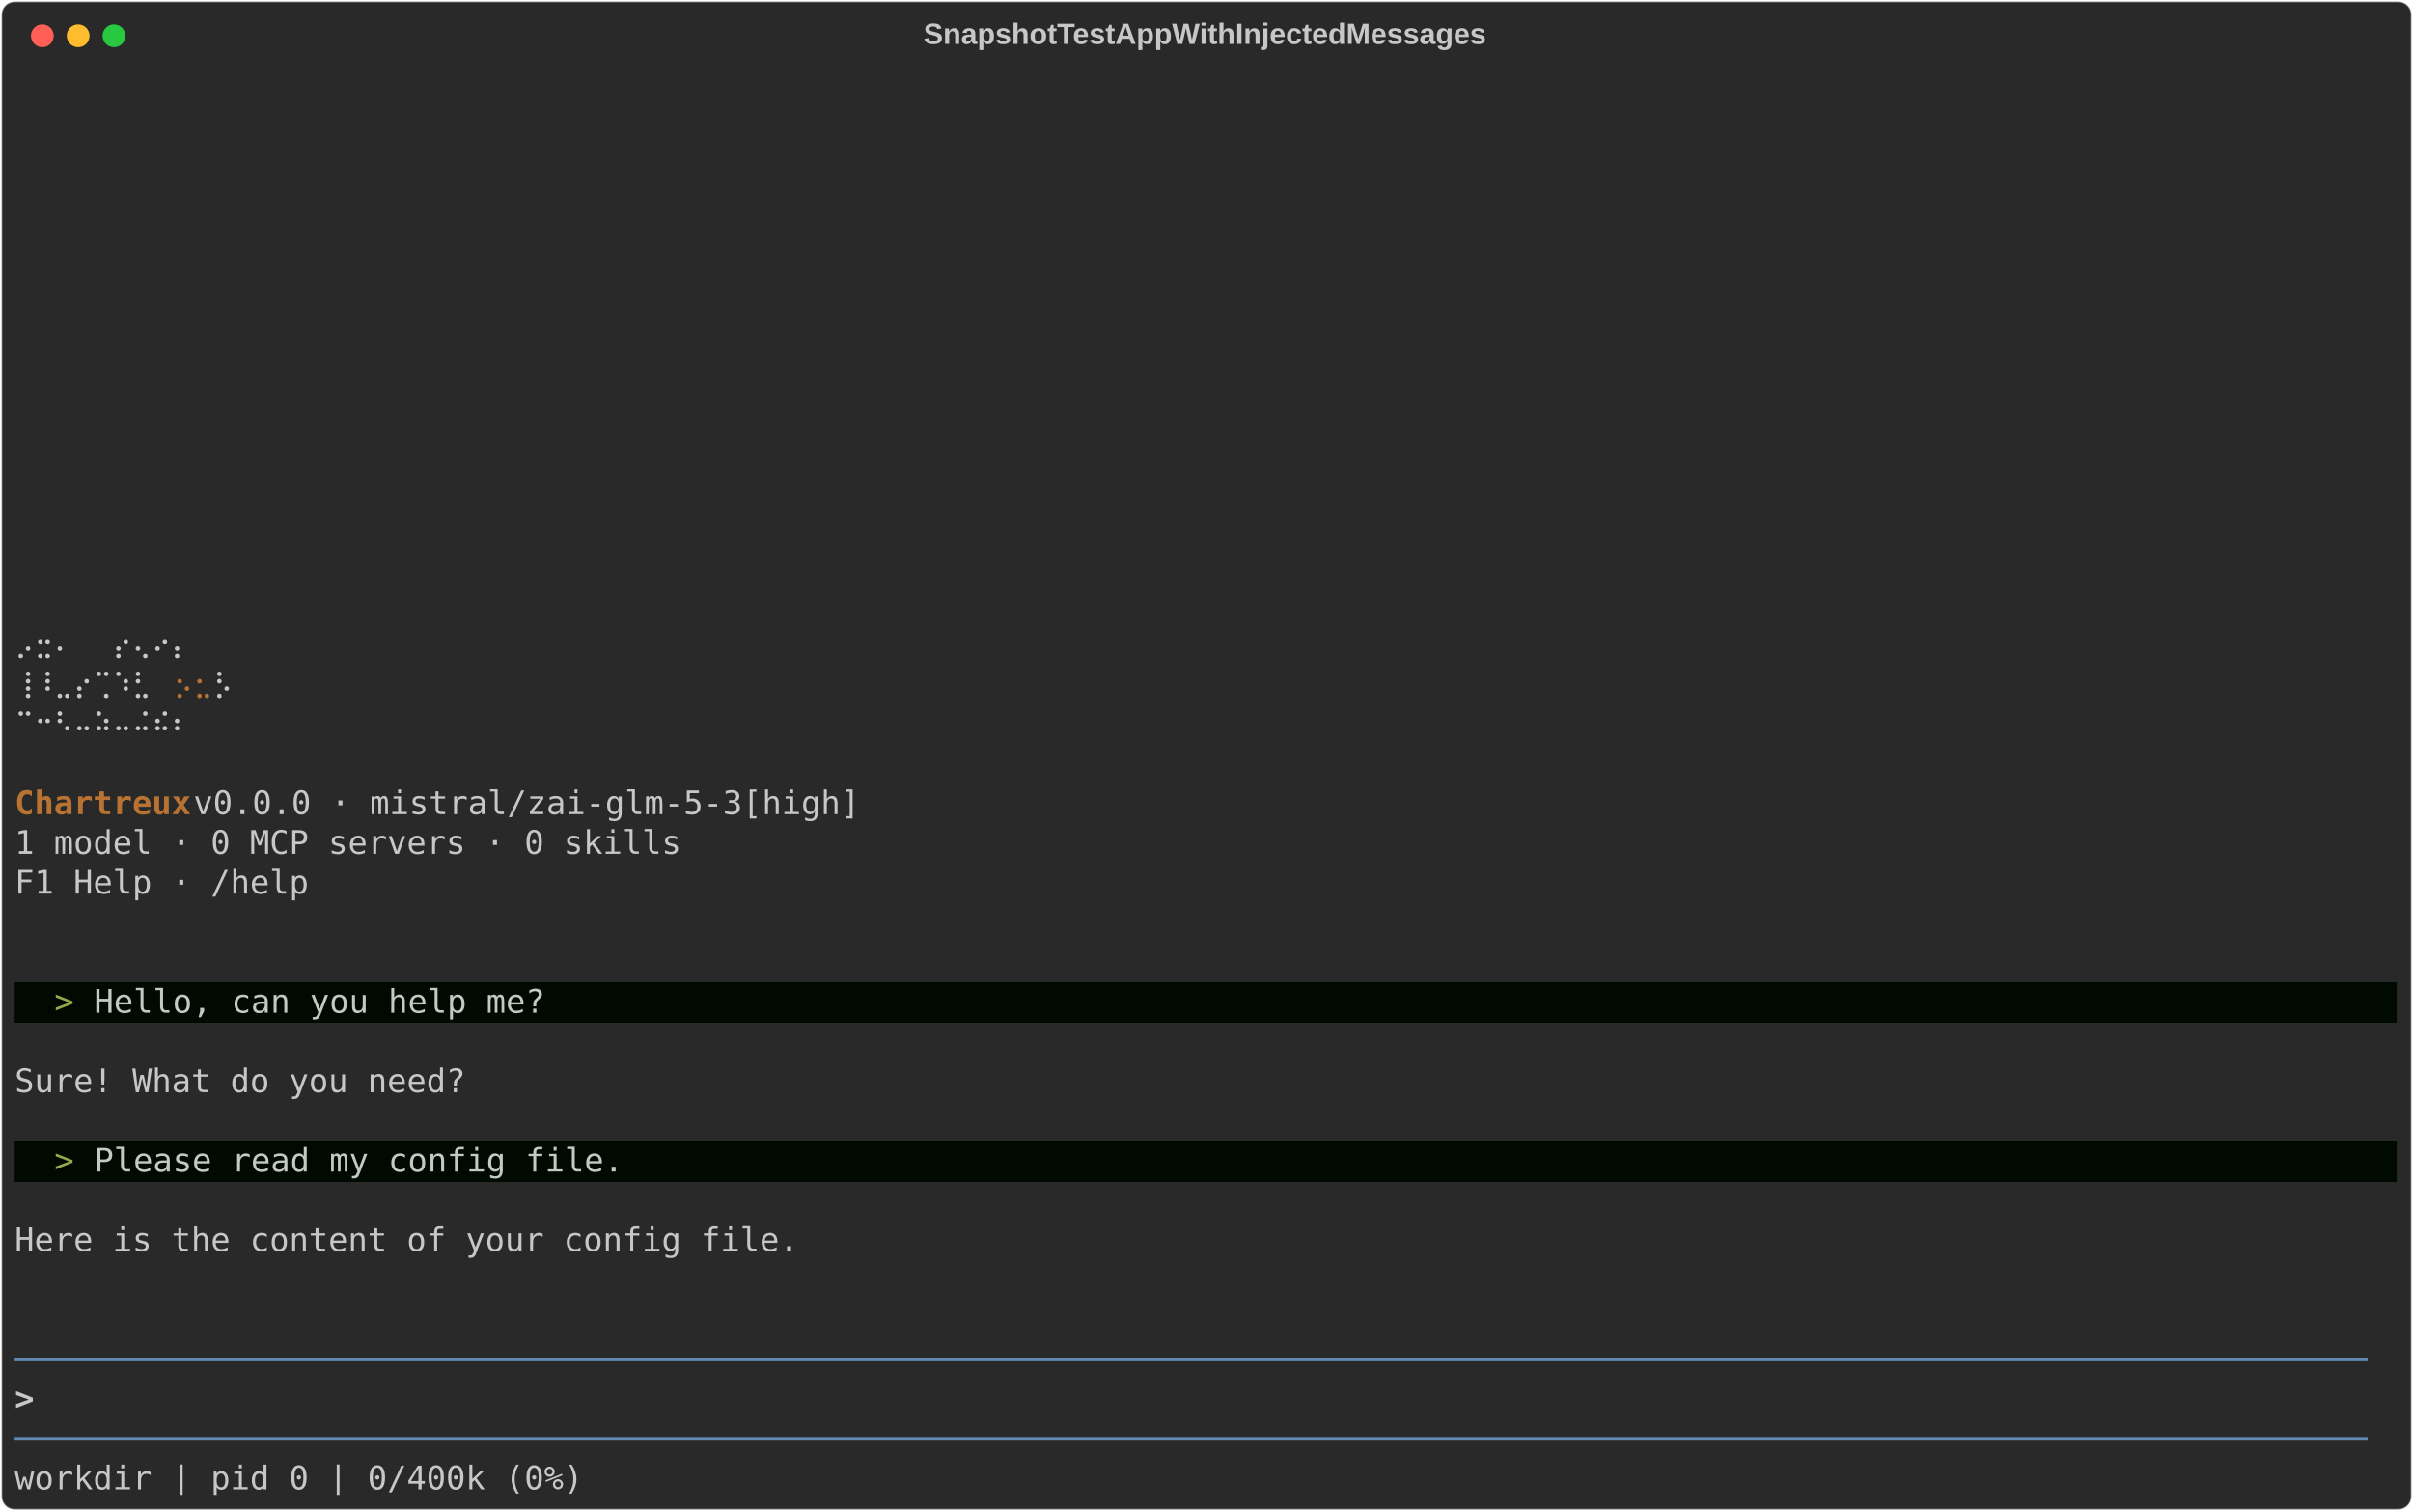
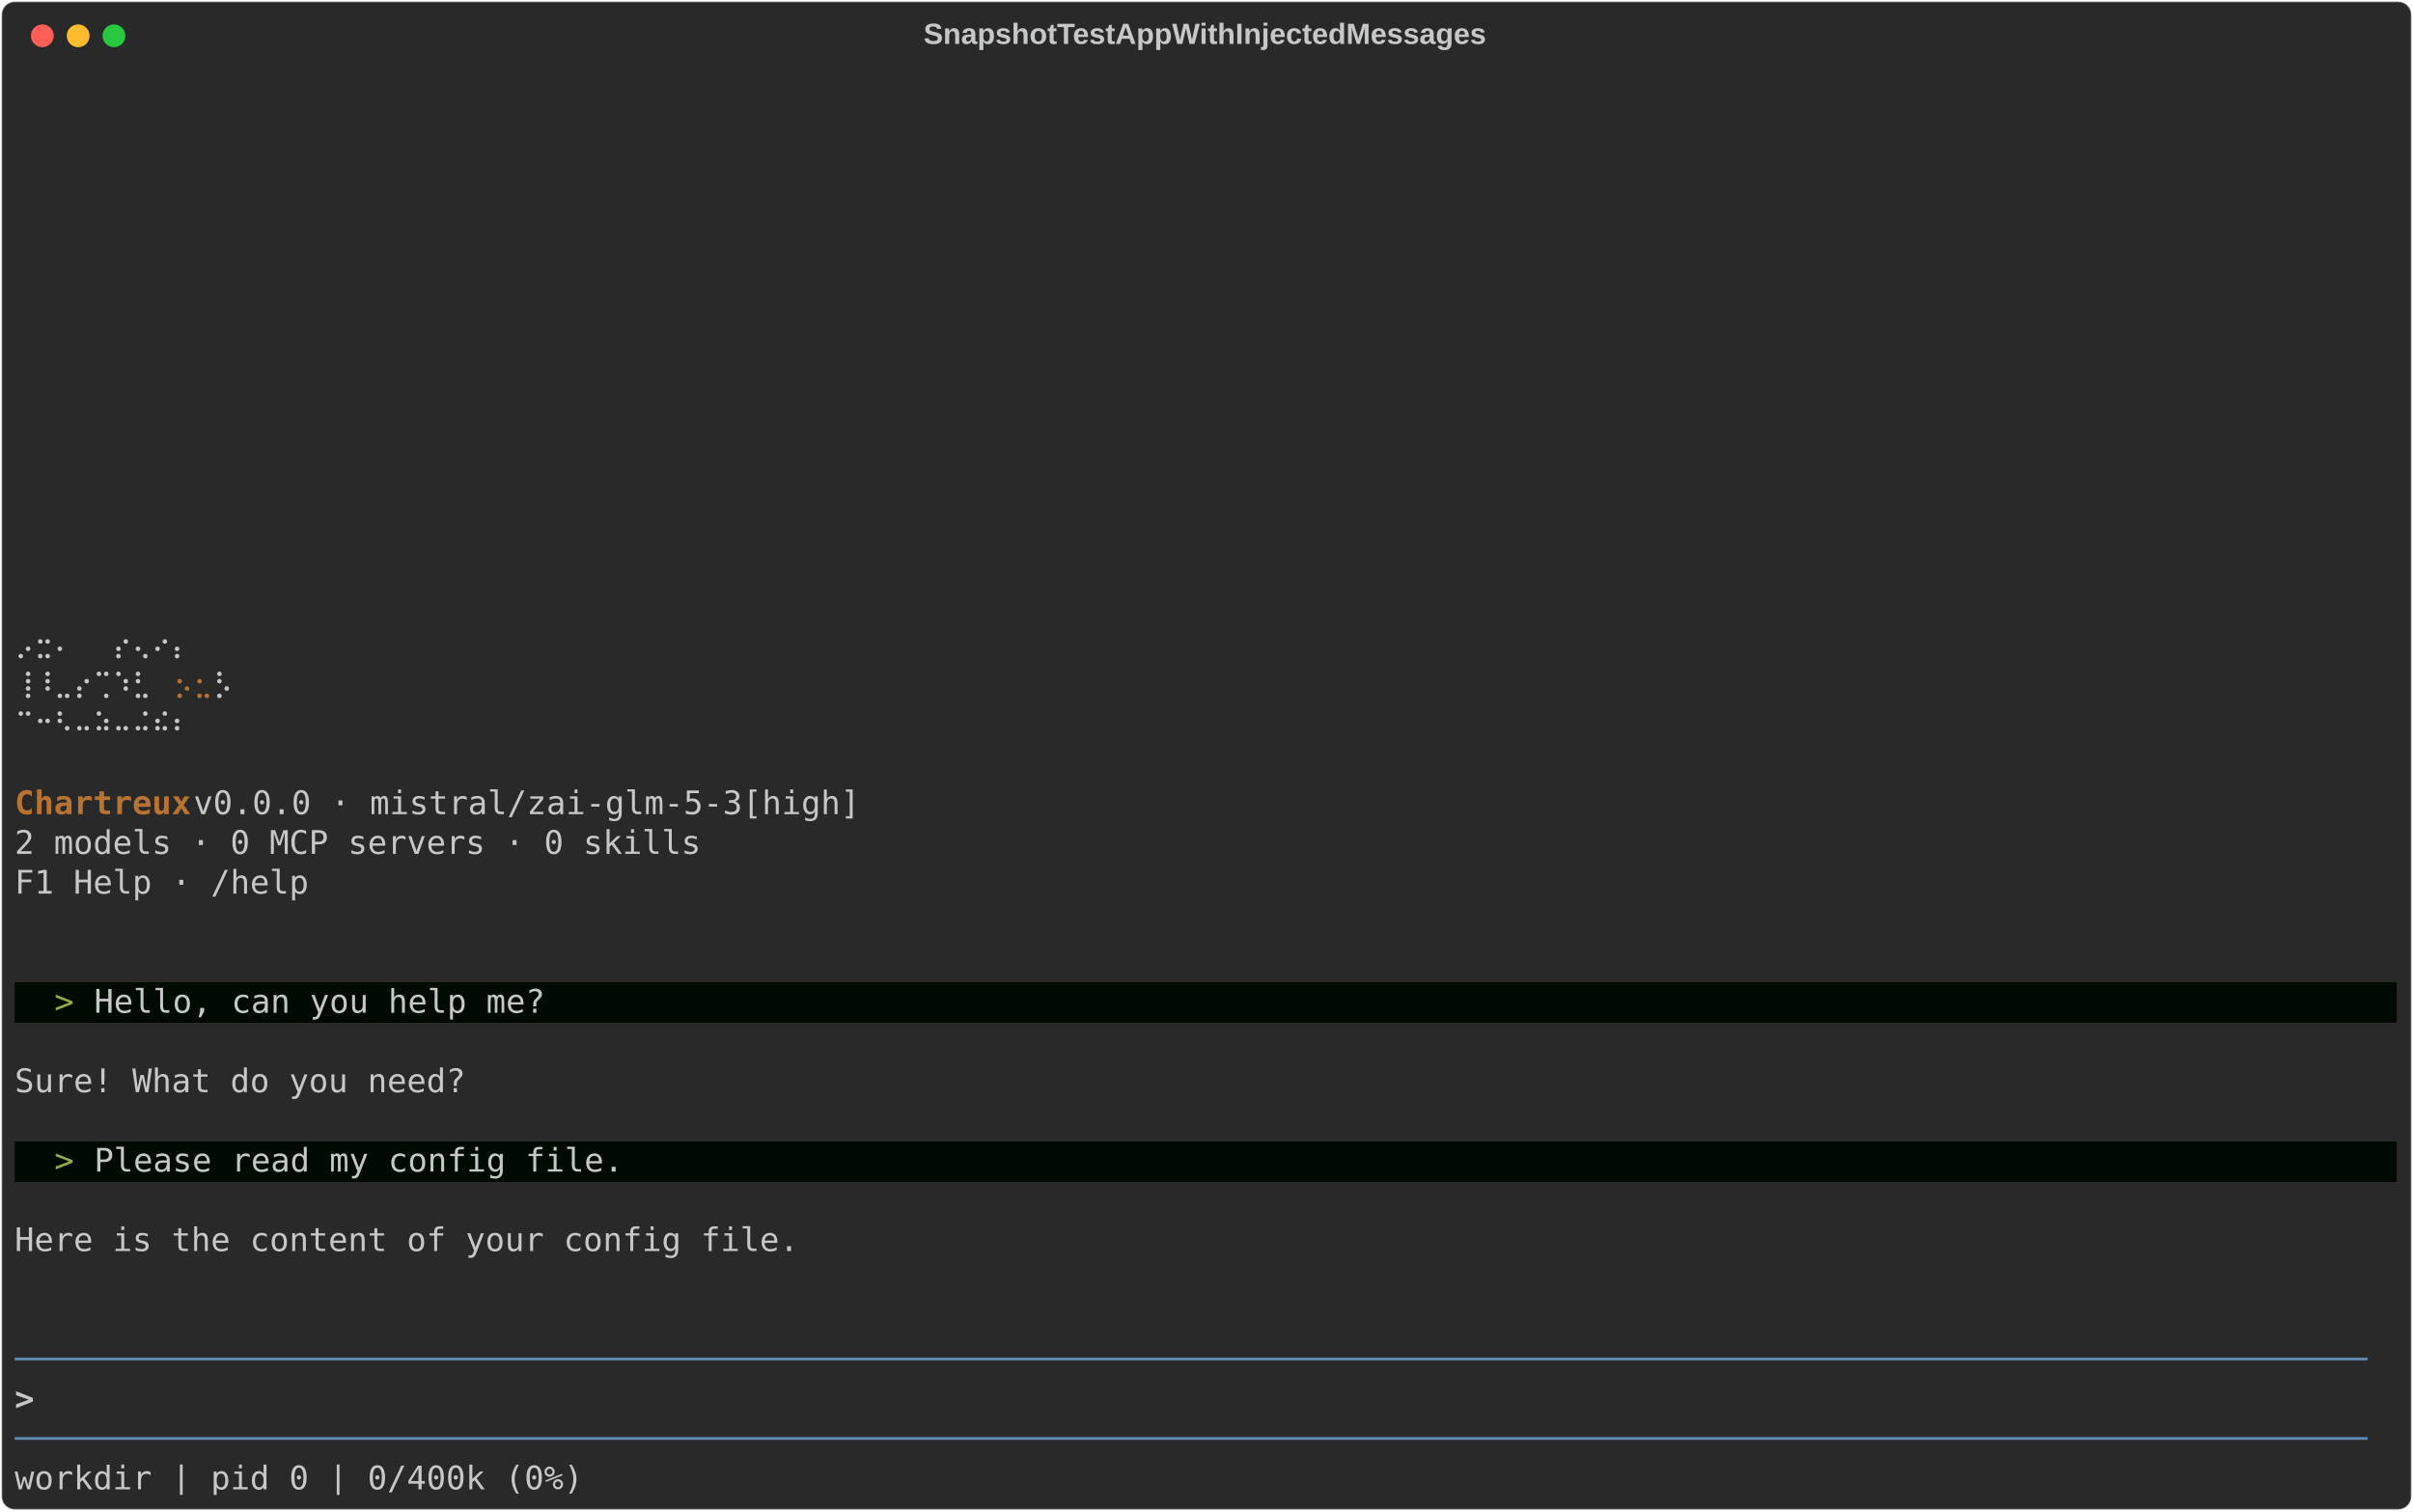
<svg xmlns="http://www.w3.org/2000/svg" class="rich-terminal" viewBox="0 0 1482 928.4">
  <style>

    @font-face {
        font-family: "Fira Code";
        src: local("FiraCode-Regular"),
                url("https://cdnjs.cloudflare.com/ajax/libs/firacode/6.2.0/woff2/FiraCode-Regular.woff2") format("woff2"),
                url("https://cdnjs.cloudflare.com/ajax/libs/firacode/6.2.0/woff/FiraCode-Regular.woff") format("woff");
        font-style: normal;
        font-weight: 400;
    }
    @font-face {
        font-family: "Fira Code";
        src: local("FiraCode-Bold"),
                url("https://cdnjs.cloudflare.com/ajax/libs/firacode/6.2.0/woff2/FiraCode-Bold.woff2") format("woff2"),
                url("https://cdnjs.cloudflare.com/ajax/libs/firacode/6.2.0/woff/FiraCode-Bold.woff") format("woff");
        font-style: bold;
        font-weight: 700;
    }

    .terminal-matrix {
        font-family: Fira Code, monospace;
        font-size: 20px;
        line-height: 24.4px;
        font-variant-east-asian: full-width;
    }

    .terminal-title {
        font-size: 18px;
        font-weight: bold;
        font-family: arial;
    }

    .terminal-r1 { fill: #c5c8c6 }
.terminal-r2 { fill: #b87333 }
.terminal-r3 { fill: #b87333;font-weight: bold }
.terminal-r4 { fill: #98a84b }
.terminal-r5 { fill: #608ab1 }
.terminal-r6 { fill: #c5c8c6;font-weight: bold }
    </style>
  <defs>
    <clipPath id="terminal-clip-terminal">
      <rect x="0" y="0" width="1463.0" height="877.4" />
    </clipPath>
    <clipPath id="terminal-line-0">
      <rect x="0" y="1.5" width="1464" height="24.65" />
    </clipPath>
    <clipPath id="terminal-line-1">
      <rect x="0" y="25.9" width="1464" height="24.65" />
    </clipPath>
    <clipPath id="terminal-line-2">
      <rect x="0" y="50.3" width="1464" height="24.65" />
    </clipPath>
    <clipPath id="terminal-line-3">
      <rect x="0" y="74.7" width="1464" height="24.65" />
    </clipPath>
    <clipPath id="terminal-line-4">
      <rect x="0" y="99.1" width="1464" height="24.65" />
    </clipPath>
    <clipPath id="terminal-line-5">
      <rect x="0" y="123.5" width="1464" height="24.65" />
    </clipPath>
    <clipPath id="terminal-line-6">
      <rect x="0" y="147.9" width="1464" height="24.65" />
    </clipPath>
    <clipPath id="terminal-line-7">
      <rect x="0" y="172.3" width="1464" height="24.65" />
    </clipPath>
    <clipPath id="terminal-line-8">
      <rect x="0" y="196.7" width="1464" height="24.65" />
    </clipPath>
    <clipPath id="terminal-line-9">
      <rect x="0" y="221.1" width="1464" height="24.65" />
    </clipPath>
    <clipPath id="terminal-line-10">
      <rect x="0" y="245.5" width="1464" height="24.65" />
    </clipPath>
    <clipPath id="terminal-line-11">
      <rect x="0" y="269.9" width="1464" height="24.65" />
    </clipPath>
    <clipPath id="terminal-line-12">
      <rect x="0" y="294.3" width="1464" height="24.65" />
    </clipPath>
    <clipPath id="terminal-line-13">
      <rect x="0" y="318.7" width="1464" height="24.65" />
    </clipPath>
    <clipPath id="terminal-line-14">
      <rect x="0" y="343.1" width="1464" height="24.65" />
    </clipPath>
    <clipPath id="terminal-line-15">
      <rect x="0" y="367.5" width="1464" height="24.65" />
    </clipPath>
    <clipPath id="terminal-line-16">
      <rect x="0" y="391.9" width="1464" height="24.65" />
    </clipPath>
    <clipPath id="terminal-line-17">
      <rect x="0" y="416.3" width="1464" height="24.65" />
    </clipPath>
    <clipPath id="terminal-line-18">
      <rect x="0" y="440.7" width="1464" height="24.65" />
    </clipPath>
    <clipPath id="terminal-line-19">
      <rect x="0" y="465.1" width="1464" height="24.65" />
    </clipPath>
    <clipPath id="terminal-line-20">
      <rect x="0" y="489.5" width="1464" height="24.65" />
    </clipPath>
    <clipPath id="terminal-line-21">
      <rect x="0" y="513.9" width="1464" height="24.65" />
    </clipPath>
    <clipPath id="terminal-line-22">
      <rect x="0" y="538.3" width="1464" height="24.65" />
    </clipPath>
    <clipPath id="terminal-line-23">
      <rect x="0" y="562.7" width="1464" height="24.65" />
    </clipPath>
    <clipPath id="terminal-line-24">
      <rect x="0" y="587.1" width="1464" height="24.65" />
    </clipPath>
    <clipPath id="terminal-line-25">
      <rect x="0" y="611.5" width="1464" height="24.65" />
    </clipPath>
    <clipPath id="terminal-line-26">
      <rect x="0" y="635.9" width="1464" height="24.65" />
    </clipPath>
    <clipPath id="terminal-line-27">
      <rect x="0" y="660.3" width="1464" height="24.65" />
    </clipPath>
    <clipPath id="terminal-line-28">
      <rect x="0" y="684.7" width="1464" height="24.65" />
    </clipPath>
    <clipPath id="terminal-line-29">
      <rect x="0" y="709.1" width="1464" height="24.65" />
    </clipPath>
    <clipPath id="terminal-line-30">
      <rect x="0" y="733.5" width="1464" height="24.65" />
    </clipPath>
    <clipPath id="terminal-line-31">
      <rect x="0" y="757.9" width="1464" height="24.65" />
    </clipPath>
    <clipPath id="terminal-line-32">
      <rect x="0" y="782.3" width="1464" height="24.65" />
    </clipPath>
    <clipPath id="terminal-line-33">
      <rect x="0" y="806.7" width="1464" height="24.65" />
    </clipPath>
    <clipPath id="terminal-line-34">
      <rect x="0" y="831.1" width="1464" height="24.65" />
    </clipPath>
  </defs>
  <rect fill="#292929" stroke="rgba(255,255,255,0.35)" stroke-width="1" x="1" y="1" width="1480" height="926.4" rx="8" />
  <text class="terminal-title" fill="#c5c8c6" text-anchor="middle" x="740" y="27">SnapshotTestAppWithInjectedMessages</text>
  <g transform="translate(26,22)">
    <circle cx="0" cy="0" r="7" fill="#ff5f57" />
    <circle cx="22" cy="0" r="7" fill="#febc2e" />
    <circle cx="44" cy="0" r="7" fill="#28c840" />
  </g>
  <g transform="translate(9, 41)" clip-path="url(#terminal-clip-terminal)">
    <rect fill="#000a00" x="0" y="562.7" width="24.4" height="24.65" shape-rendering="crispEdges" />
    <rect fill="#000a00" x="24.4" y="562.7" width="12.2" height="24.65" shape-rendering="crispEdges" />
    <rect fill="#000a00" x="36.6" y="562.7" width="12.2" height="24.65" shape-rendering="crispEdges" />
    <rect fill="#000a00" x="48.8" y="562.7" width="280.6" height="24.65" shape-rendering="crispEdges" />
    <rect fill="#000a00" x="329.4" y="562.7" width="1134.6" height="24.65" shape-rendering="crispEdges" />
    <rect fill="#000a00" x="0" y="660.3" width="24.4" height="24.65" shape-rendering="crispEdges" />
    <rect fill="#000a00" x="24.4" y="660.3" width="12.2" height="24.65" shape-rendering="crispEdges" />
    <rect fill="#000a00" x="36.6" y="660.3" width="12.2" height="24.65" shape-rendering="crispEdges" />
    <rect fill="#000a00" x="48.8" y="660.3" width="329.4" height="24.65" shape-rendering="crispEdges" />
    <rect fill="#000a00" x="378.2" y="660.3" width="1085.8" height="24.65" shape-rendering="crispEdges" />
    <g class="terminal-matrix">
      <text class="terminal-r1" x="1464" y="20" textLength="12.2" clip-path="url(#terminal-line-0)">
</text>
      <text class="terminal-r1" x="1464" y="44.4" textLength="12.2" clip-path="url(#terminal-line-1)">
</text>
      <text class="terminal-r1" x="1464" y="68.8" textLength="12.2" clip-path="url(#terminal-line-2)">
</text>
      <text class="terminal-r1" x="1464" y="93.2" textLength="12.2" clip-path="url(#terminal-line-3)">
</text>
      <text class="terminal-r1" x="1464" y="117.6" textLength="12.2" clip-path="url(#terminal-line-4)">
</text>
      <text class="terminal-r1" x="1464" y="142" textLength="12.2" clip-path="url(#terminal-line-5)">
</text>
      <text class="terminal-r1" x="1464" y="166.4" textLength="12.2" clip-path="url(#terminal-line-6)">
</text>
      <text class="terminal-r1" x="1464" y="190.8" textLength="12.2" clip-path="url(#terminal-line-7)">
</text>
      <text class="terminal-r1" x="1464" y="215.2" textLength="12.2" clip-path="url(#terminal-line-8)">
</text>
      <text class="terminal-r1" x="1464" y="239.6" textLength="12.2" clip-path="url(#terminal-line-9)">
</text>
      <text class="terminal-r1" x="1464" y="264" textLength="12.2" clip-path="url(#terminal-line-10)">
</text>
      <text class="terminal-r1" x="1464" y="288.4" textLength="12.2" clip-path="url(#terminal-line-11)">
</text>
      <text class="terminal-r1" x="1464" y="312.8" textLength="12.2" clip-path="url(#terminal-line-12)">
</text>
      <text class="terminal-r1" x="1464" y="337.2" textLength="12.2" clip-path="url(#terminal-line-13)">
</text>
      <text class="terminal-r1" x="0" y="361.6" textLength="134.2" clip-path="url(#terminal-line-14)">  ⡠⣒⠄  ⡔⢄⠔⡄</text>
      <text class="terminal-r1" x="1464" y="361.6" textLength="12.2" clip-path="url(#terminal-line-14)">
</text>
      <text class="terminal-r1" x="0" y="386" textLength="97.6" clip-path="url(#terminal-line-15)"> ⢸⠸⣀⡔⢉⠱⣃</text>
      <text class="terminal-r2" x="97.6" y="386" textLength="12.2" clip-path="url(#terminal-line-15)">⡢</text>
      <text class="terminal-r2" x="109.8" y="386" textLength="12.2" clip-path="url(#terminal-line-15)">⣂</text>
      <text class="terminal-r1" x="122" y="386" textLength="12.2" clip-path="url(#terminal-line-15)">⡣</text>
      <text class="terminal-r1" x="1464" y="386" textLength="12.2" clip-path="url(#terminal-line-15)">
</text>
      <text class="terminal-r1" x="0" y="410.4" textLength="134.2" clip-path="url(#terminal-line-16)">  ⠉⠒⠣⠤⠵⠤⠬⠮⠆</text>
      <text class="terminal-r1" x="1464" y="410.4" textLength="12.2" clip-path="url(#terminal-line-16)">
</text>
      <text class="terminal-r1" x="1464" y="434.8" textLength="12.2" clip-path="url(#terminal-line-17)">
</text>
      <text class="terminal-r3" x="0" y="459.2" textLength="109.8" clip-path="url(#terminal-line-18)">Chartreux</text>
      <text class="terminal-r1" x="109.8" y="459.2" textLength="427" clip-path="url(#terminal-line-18)"> v0.0.0 · mistral/zai-glm-5-3[high]</text>
      <text class="terminal-r1" x="1464" y="459.2" textLength="12.2" clip-path="url(#terminal-line-18)">
</text>
-       <text class="terminal-r1" x="0" y="483.6" textLength="414.8" clip-path="url(#terminal-line-19)">1 model · 0 MCP servers · 0 skills</text>
+       <text class="terminal-r1" x="0" y="483.6" textLength="427" clip-path="url(#terminal-line-19)">2 models · 0 MCP servers · 0 skills</text>
      <text class="terminal-r1" x="1464" y="483.6" textLength="12.2" clip-path="url(#terminal-line-19)">
</text>
      <text class="terminal-r1" x="0" y="508" textLength="183" clip-path="url(#terminal-line-20)">F1 Help · /help</text>
      <text class="terminal-r1" x="1464" y="508" textLength="12.2" clip-path="url(#terminal-line-20)">
</text>
      <text class="terminal-r1" x="1464" y="532.4" textLength="12.2" clip-path="url(#terminal-line-21)">
</text>
      <text class="terminal-r1" x="1464" y="556.8" textLength="12.2" clip-path="url(#terminal-line-22)">
</text>
      <text class="terminal-r4" x="24.4" y="581.2" textLength="12.2" clip-path="url(#terminal-line-23)">&gt;</text>
      <text class="terminal-r1" x="48.8" y="581.2" textLength="280.6" clip-path="url(#terminal-line-23)">Hello, can you help me?</text>
      <text class="terminal-r1" x="1464" y="581.2" textLength="12.2" clip-path="url(#terminal-line-23)">
</text>
      <text class="terminal-r1" x="1464" y="605.6" textLength="12.2" clip-path="url(#terminal-line-24)">
</text>
      <text class="terminal-r1" x="0" y="630" textLength="280.6" clip-path="url(#terminal-line-25)">Sure! What do you need?</text>
      <text class="terminal-r1" x="1464" y="630" textLength="12.2" clip-path="url(#terminal-line-25)">
</text>
      <text class="terminal-r1" x="1464" y="654.4" textLength="12.2" clip-path="url(#terminal-line-26)">
</text>
      <text class="terminal-r4" x="24.4" y="678.8" textLength="12.2" clip-path="url(#terminal-line-27)">&gt;</text>
      <text class="terminal-r1" x="48.8" y="678.8" textLength="329.4" clip-path="url(#terminal-line-27)">Please read my config file.</text>
      <text class="terminal-r1" x="1464" y="678.8" textLength="12.2" clip-path="url(#terminal-line-27)">
</text>
      <text class="terminal-r1" x="1464" y="703.2" textLength="12.2" clip-path="url(#terminal-line-28)">
</text>
      <text class="terminal-r1" x="0" y="727.6" textLength="488" clip-path="url(#terminal-line-29)">Here is the content of your config file.</text>
      <text class="terminal-r1" x="1464" y="727.6" textLength="12.2" clip-path="url(#terminal-line-29)">
</text>
      <text class="terminal-r1" x="1464" y="752" textLength="12.2" clip-path="url(#terminal-line-30)">
</text>
      <text class="terminal-r1" x="1464" y="776.4" textLength="12.2" clip-path="url(#terminal-line-31)">
</text>
      <text class="terminal-r5" x="0" y="800.8" textLength="1464" clip-path="url(#terminal-line-32)">────────────────────────────────────────────────────────────────────────────────────────────────────────────────────────</text>
      <text class="terminal-r1" x="1464" y="800.8" textLength="12.2" clip-path="url(#terminal-line-32)">
</text>
      <text class="terminal-r6" x="0" y="825.2" textLength="12.2" clip-path="url(#terminal-line-33)">&gt;</text>
      <text class="terminal-r1" x="1464" y="825.2" textLength="12.2" clip-path="url(#terminal-line-33)">
</text>
      <text class="terminal-r5" x="0" y="849.6" textLength="1464" clip-path="url(#terminal-line-34)">────────────────────────────────────────────────────────────────────────────────────────────────────────────────────────</text>
      <text class="terminal-r1" x="1464" y="849.6" textLength="12.2" clip-path="url(#terminal-line-34)">
</text>
      <text class="terminal-r1" x="0" y="874" textLength="353.8" clip-path="url(#terminal-line-35)">workdir | pid 0 | 0/400k (0%)</text>
    </g>
  </g>
</svg>
